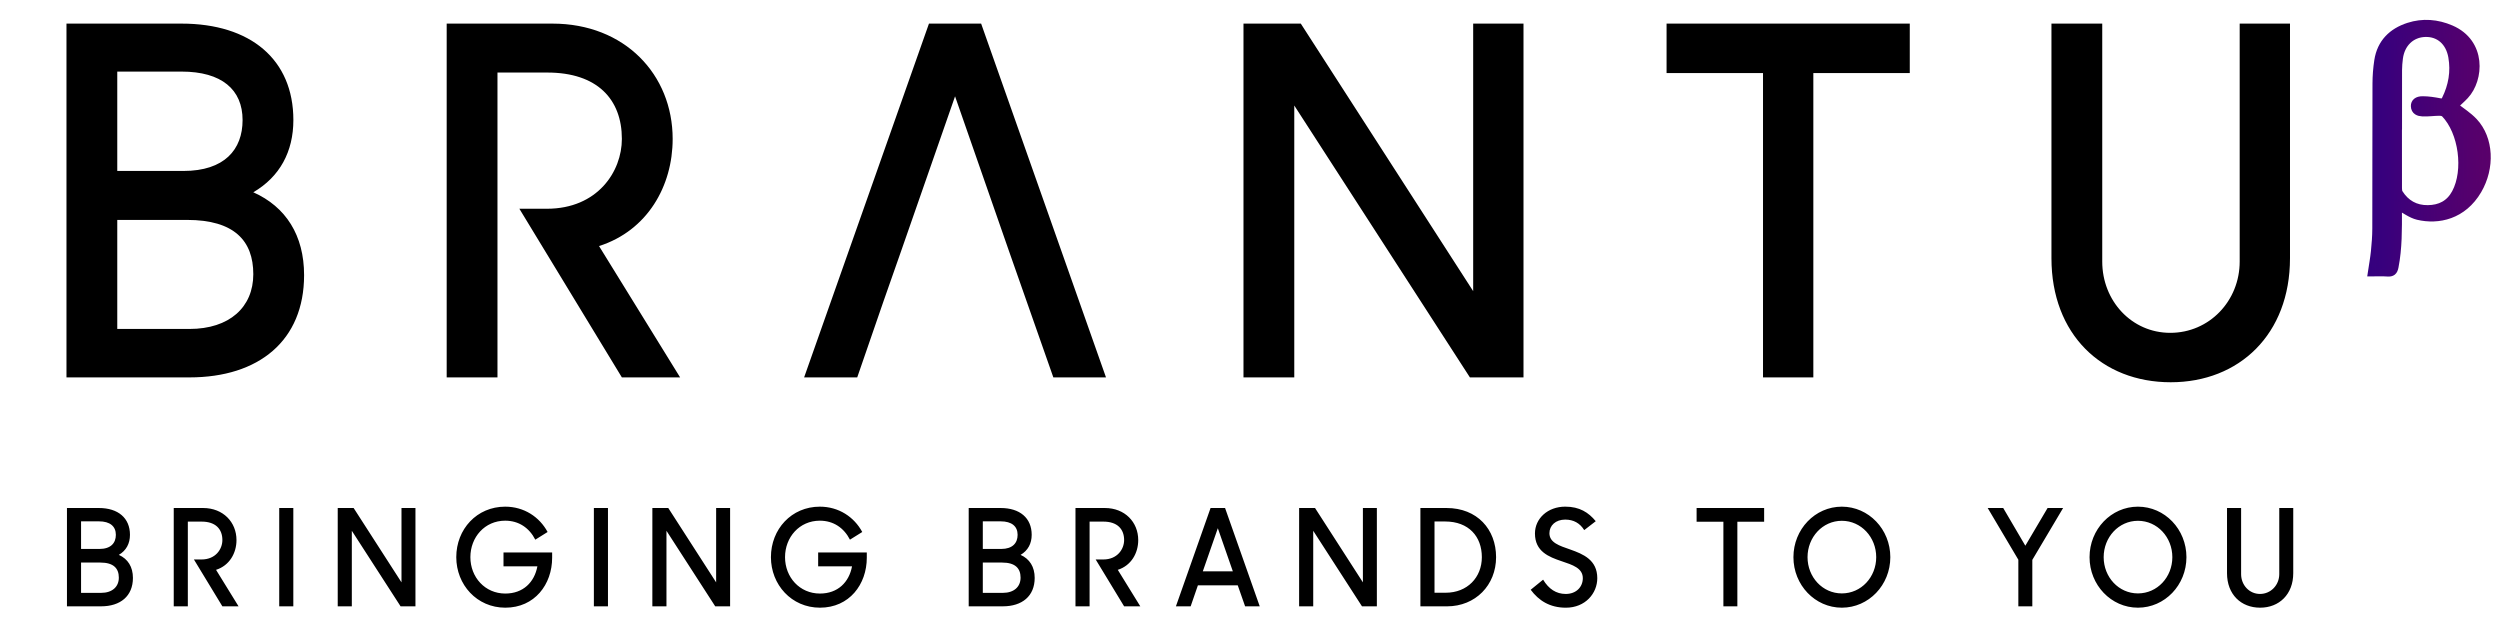
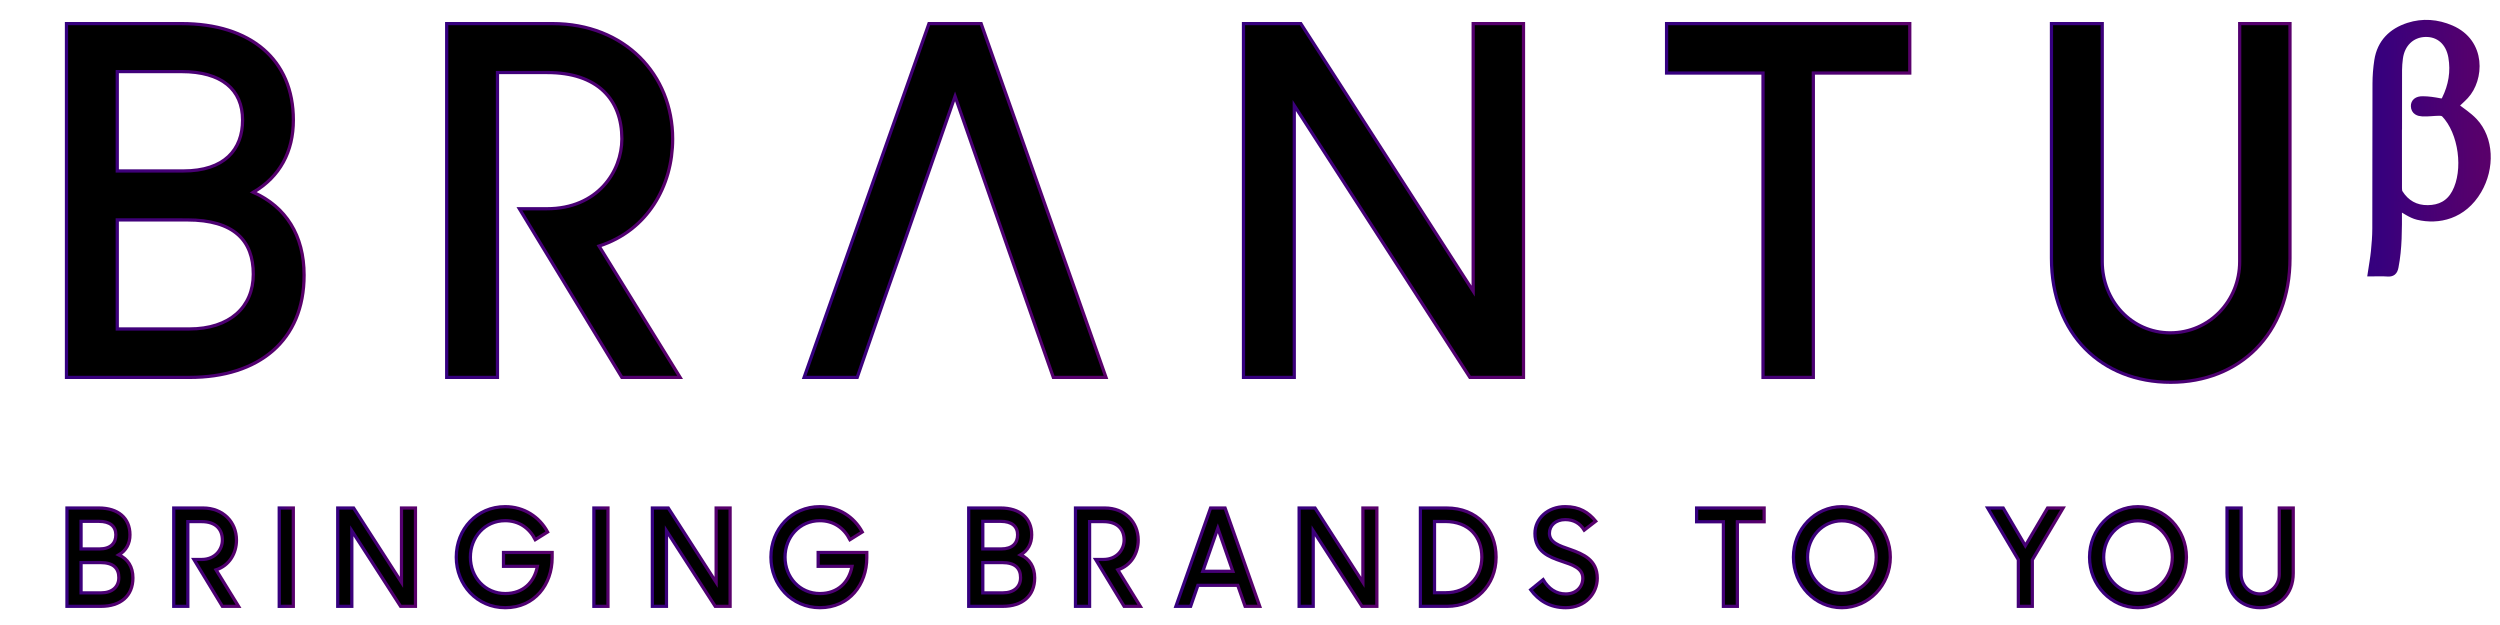
<svg xmlns="http://www.w3.org/2000/svg" width="193.151" height="48.226" viewBox="0 0 193.151 48.226">
-   <path d="M5.136 1.824h8.891c5.327 0 8.639 2.771 8.639 7.452 0 2.434-1.044 4.381-3.096 5.579 2.52 1.123 3.924 3.333 3.924 6.403 0 5.055-3.491 7.9-8.855 7.9H5.136V1.824zM9.06 5.531v7.677h5.111c3.167 0 4.571-1.647 4.571-3.932 0-2.359-1.619-3.745-4.715-3.745H9.06zm0 11.459v8.425h5.579c3.095 0 4.931-1.686 4.931-4.231 0-2.584-1.476-4.193-5.111-4.193L9.06 16.99zM34.512 1.824h8.171c5.579 0 9.287 3.932 9.287 8.912 0 3.632-1.943 7.077-5.688 8.275l6.264 10.147h-4.5l-7.919-13.03h2.124c3.924 0 5.795-2.884 5.795-5.393 0-3.07-1.907-5.13-5.759-5.13h-3.852v23.553h-3.924V1.824h.001zm61.56 0h4.428l13.318 20.67V1.824h3.888v27.335h-4.14L99.996 8.152v21.007h-3.924V1.824zm40.139 3.819h-7.451V1.824h18.79v3.819h-7.451v23.516h-3.888V5.643zm22.285 14.305V1.824h3.924V20.21c0 3.033 2.268 5.505 5.256 5.505 3.023 0 5.363-2.472 5.363-5.505V1.824h3.887v18.124c0 5.879-3.923 9.585-9.215 9.585-5.328 0-9.215-3.706-9.215-9.585zM75.803 1.824h-4.031l-9.646 27.335h4.103l2.016-5.841 1.367-3.895 4.176-11.982 4.175 11.982 1.368 3.895 2.051 5.841h4.068zM5.173 39.249h2.469c1.479 0 2.399.77 2.399 2.071 0 .676-.29 1.217-.86 1.55.7.312 1.089.927 1.089 1.78 0 1.404-.969 2.195-2.458 2.195H5.173v-7.596zm1.09 1.03v2.133h1.419c.879 0 1.269-.457 1.269-1.092 0-.656-.45-1.041-1.309-1.041H6.263zm0 3.185v2.341h1.549c.859 0 1.369-.468 1.369-1.176 0-.718-.41-1.165-1.419-1.165H6.263zm7.16-4.215h2.269c1.549 0 2.579 1.093 2.579 2.477 0 1.01-.54 1.967-1.579 2.3l1.739 2.82h-1.25l-2.199-3.621h.59c1.089 0 1.609-.802 1.609-1.499 0-.854-.529-1.426-1.599-1.426h-1.07v6.546h-1.089v-7.597zm8.15 0h1.089v7.597h-1.089v-7.597zm4.52 0h1.229l3.697 5.744v-5.744h1.079v7.597H30.95l-3.768-5.838v5.838h-1.089v-7.597zm9.159 3.798c0-2.164 1.589-3.902 3.778-3.902 1.459 0 2.648.791 3.278 1.957l-.95.593c-.47-.916-1.279-1.467-2.328-1.467-1.579 0-2.688 1.279-2.688 2.819 0 1.551 1.129 2.811 2.698 2.811 1.379 0 2.249-.874 2.479-2.103h-2.618v-1.072h3.758v.406c0 2.061-1.35 3.861-3.618 3.861-2.2 0-3.789-1.78-3.789-3.903zm10.631-3.798h1.089v7.597h-1.089v-7.597zm4.519 0h1.229l3.698 5.744v-5.744h1.079v7.597h-1.149l-3.768-5.838v5.838h-1.09l.001-7.597zm9.16 3.798c0-2.164 1.589-3.902 3.778-3.902 1.459 0 2.648.791 3.278 1.957l-.95.593c-.47-.916-1.279-1.467-2.328-1.467-1.579 0-2.688 1.279-2.688 2.819 0 1.551 1.129 2.811 2.698 2.811 1.379 0 2.249-.874 2.479-2.103h-2.618v-1.072h3.758v.406c0 2.061-1.35 3.861-3.618 3.861-2.201 0-3.789-1.78-3.789-3.903zm15.28-3.798h2.469c1.479 0 2.398.77 2.398 2.071 0 .676-.29 1.217-.859 1.55.7.312 1.09.927 1.09 1.78 0 1.404-.97 2.195-2.459 2.195h-2.639v-7.596zm1.09 1.03v2.133h1.419c.88 0 1.27-.457 1.27-1.092 0-.656-.45-1.041-1.31-1.041h-1.379zm0 3.185v2.341h1.549c.859 0 1.369-.468 1.369-1.176 0-.718-.41-1.165-1.419-1.165h-1.499zm7.16-4.215h2.269c1.55 0 2.579 1.093 2.579 2.477 0 1.01-.54 1.967-1.579 2.3l1.739 2.82h-1.25l-2.198-3.621h.59c1.089 0 1.608-.802 1.608-1.499 0-.854-.529-1.426-1.599-1.426h-1.069v6.546h-1.09v-7.597zm10.437 0h1.12l2.679 7.597h-1.13l-.569-1.623H92.55l-.56 1.623h-1.139l2.678-7.597zm-.599 4.891h2.319l-1.159-3.33-1.16 3.33zm7.441-4.891h1.229l3.698 5.744v-5.744h1.079v7.597h-1.149l-3.768-5.838v5.838h-1.09l.001-7.597zm9.37 0h2.019c2.369 0 3.828 1.645 3.828 3.798 0 2.165-1.599 3.799-3.788 3.799h-2.059v-7.597zm1.09 1.041v5.505h.859c1.679 0 2.798-1.187 2.798-2.748 0-1.592-1.009-2.757-2.838-2.757h-.819zm7.431 5.275l.96-.78c.43.718 1.009 1.104 1.749 1.104.81 0 1.318-.542 1.318-1.218 0-.78-.799-1.03-1.639-1.312-.989-.333-2.059-.749-2.059-2.144 0-1.155.989-2.071 2.339-2.071 1.109 0 1.799.448 2.358 1.124l-.89.688c-.33-.531-.819-.812-1.469-.812-.74 0-1.22.458-1.22 1.052 0 .729.77.968 1.609 1.259.999.354 2.089.802 2.089 2.217 0 1.165-.92 2.279-2.429 2.279-1.248-.001-2.096-.553-2.716-1.386zm14.887-5.254h-2.069v-1.062h5.218v1.062h-2.069v6.535h-1.079v-6.535h-.001zm5.412 2.736c0-2.153 1.669-3.902 3.738-3.902 2.079 0 3.748 1.749 3.748 3.902 0 2.154-1.669 3.903-3.748 3.903-2.069 0-3.738-1.749-3.738-3.903zm6.396 0c0-1.54-1.159-2.81-2.658-2.81-1.489 0-2.648 1.27-2.648 2.81 0 1.541 1.159 2.8 2.648 2.8 1.499 0 2.658-1.259 2.658-2.8zm10.981.198l-2.368-3.996h1.199l1.709 2.914 1.719-2.914h1.2l-2.379 4.007v3.59h-1.08v-3.601zm5.501-.198c0-2.153 1.669-3.902 3.738-3.902 2.079 0 3.748 1.749 3.748 3.902 0 2.154-1.669 3.903-3.748 3.903-2.069 0-3.738-1.749-3.738-3.903zm6.397 0c0-1.54-1.159-2.81-2.658-2.81-1.489 0-2.648 1.27-2.648 2.81 0 1.541 1.159 2.8 2.648 2.8 1.499 0 2.658-1.259 2.658-2.8zm4.224 1.239v-5.037h1.089v5.109c0 .843.63 1.53 1.459 1.53.84 0 1.489-.688 1.489-1.53v-5.109h1.08v5.037c0 1.634-1.09 2.664-2.559 2.664-1.479 0-2.558-1.03-2.558-2.664z" />
-   <linearGradient id="a" gradientUnits="userSpaceOnUse" x1="183.229" y1="11.45" x2="192.146" y2="11.45">
+   <linearGradient id="a" gradientUnits="userSpaceOnUse" x1="-53.989" y1="96.235" x2="-35.381" y2="96.235" gradientTransform="matrix(1 0 0 -1 59 111.726)">
    <stop offset="0" stop-color="#34007f" />
    <stop offset="1" stop-color="#5a006a" />
  </linearGradient>
-   <linearGradient id="b" gradientUnits="userSpaceOnUse" x1="182.892" y1="11.45" x2="192.436" y2="11.45">
+   <path stroke="url(#a)" stroke-width=".25" stroke-miterlimit="10" d="M19.57 14.855c2.052-1.198 3.096-3.145 3.096-5.579 0-4.681-3.312-7.452-8.639-7.452H5.136v27.334h9.503c5.364 0 8.855-2.845 8.855-7.9 0-3.07-1.404-5.28-3.924-6.403zM9.06 5.531h4.967c3.096 0 4.715 1.386 4.715 3.745 0 2.285-1.404 3.932-4.571 3.932H9.06V5.531zm5.579 19.884H9.06V16.99l5.399.001c3.635 0 5.111 1.609 5.111 4.193 0 2.545-1.836 4.231-4.931 4.231z" />
+   <linearGradient id="b" gradientUnits="userSpaceOnUse" x1="-24.614" y1="96.235" x2="-6.23" y2="96.235" gradientTransform="matrix(1 0 0 -1 59 111.726)">
    <stop offset="0" stop-color="#34007f" />
    <stop offset="1" stop-color="#5a006a" />
  </linearGradient>
-   <path fill="url(#a)" stroke="url(#b)" stroke-width=".58" stroke-miterlimit="10" d="M189.617 8.173c.506.402 1.077.754 1.52 1.226 1.242 1.323 1.329 3.563.309 5.303-1.152 1.966-3.067 2.368-4.639 1.994-.533-.127-1.007-.502-1.522-.771v.326c.004 1.459.019 2.917-.262 4.362-.071.367-.211.489-.574.461-.394-.031-.793-.007-1.22-.007.086-.58.185-1.109.239-1.643.059-.584.105-1.173.107-1.76.01-3.731.001-7.462.014-11.193.002-.598.048-1.201.139-1.791.213-1.378 1.083-2.224 2.358-2.637 1.099-.355 2.211-.266 3.277.193 2.448 1.055 2.258 3.887 1.088 5.144-.272.291-.577.55-.834.793zm-4.325 1.549h-.007c0 1.6-.002 3.2.003 4.8 0 .136.011.295.079.403.511.805 1.247 1.226 2.209 1.215.941-.011 1.676-.376 2.138-1.236.931-1.735.539-4.707-.835-6.125-.09-.093-.279-.126-.421-.125-.433.004-.867.071-1.297.05-.29-.014-.599-.114-.606-.508-.005-.283.195-.472.626-.471.441.001.886.072 1.321.156.226.044.334.005.437-.202.517-1.045.708-2.139.507-3.289-.204-1.162-1.003-1.855-2.069-1.825-1.075.03-1.869.788-2.017 1.939a7.564 7.564 0 0 0-.067.914c-.005 1.433-.001 2.868-.001 4.304z" />
+   <path stroke="url(#b)" stroke-width=".25" stroke-miterlimit="10" d="M46.282 19.011c3.745-1.198 5.688-4.643 5.688-8.275 0-4.98-3.708-8.912-9.287-8.912h-8.172v27.334h3.924V5.605h3.852c3.852 0 5.759 2.06 5.759 5.13 0 2.509-1.871 5.393-5.795 5.393h-2.124l7.919 13.03h4.5l-6.264-10.147z" />
+   <linearGradient id="c" gradientUnits="userSpaceOnUse" x1="36.947" y1="96.234" x2="58.831" y2="96.234" gradientTransform="matrix(1 0 0 -1 59 111.726)">
+     <stop offset="0" stop-color="#34007f" />
+     <stop offset="1" stop-color="#5a006a" />
+   </linearGradient>
+   <path stroke="url(#c)" stroke-width=".25" stroke-miterlimit="10" d="M113.818 22.494L100.5 1.824h-4.428v27.335h3.924V8.152l13.57 21.007h4.14V1.824h-3.888z" />
+   <linearGradient id="d" gradientUnits="userSpaceOnUse" x1="69.635" y1="96.234" x2="88.675" y2="96.234" gradientTransform="matrix(1 0 0 -1 59 111.726)">
+     <stop offset="0" stop-color="#34007f" />
+     <stop offset="1" stop-color="#5a006a" />
+   </linearGradient>
+   <path stroke="url(#d)" stroke-width=".25" stroke-miterlimit="10" d="M128.76 5.643h7.451v23.516h3.888V5.643h7.451V1.824h-18.79z" />
+   <linearGradient id="e" gradientUnits="userSpaceOnUse" x1="99.371" y1="96.047" x2="118.051" y2="96.047" gradientTransform="matrix(1 0 0 -1 59 111.726)">
+     <stop offset="0" stop-color="#34007f" />
+     <stop offset="1" stop-color="#5a006a" />
+   </linearGradient>
+   <path stroke="url(#e)" stroke-width=".25" stroke-miterlimit="10" d="M176.926 19.948V1.824h-3.887V20.21c0 3.033-2.34 5.505-5.363 5.505-2.988 0-5.256-2.472-5.256-5.505V1.824h-3.924v18.124c0 5.879 3.887 9.585 9.215 9.585 5.292 0 9.215-3.706 9.215-9.585z" />
+   <linearGradient id="f" gradientUnits="userSpaceOnUse" x1="2.949" y1="96.234" x2="26.627" y2="96.234" gradientTransform="matrix(1 0 0 -1 59 111.726)">
+     <stop offset="0" stop-color="#34007f" />
+     <stop offset="1" stop-color="#5a006a" />
+   </linearGradient>
+   <path stroke="url(#f)" stroke-width=".25" stroke-miterlimit="10" d="M75.803 1.824h-4.031l-9.646 27.335h4.103l2.016-5.841 1.367-3.895 4.176-11.982 4.175 11.982 1.368 3.895 2.051 5.841h4.068z" />
+   <linearGradient id="g" gradientUnits="userSpaceOnUse" x1="-53.952" y1="68.679" x2="-48.605" y2="68.679" gradientTransform="matrix(1 0 0 -1 59 111.726)">
+     <stop offset="0" stop-color="#34007f" />
+     <stop offset="1" stop-color="#5a006a" />
+   </linearGradient>
+   <path stroke="url(#g)" stroke-width=".25" stroke-miterlimit="10" d="M9.181 42.87c.57-.333.86-.874.86-1.55 0-1.301-.92-2.071-2.399-2.071H5.173v7.596h2.639c1.489 0 2.458-.791 2.458-2.195 0-.853-.389-1.468-1.089-1.78zm-2.918-2.591h1.379c.859 0 1.309.385 1.309 1.041 0 .635-.39 1.092-1.269 1.092H6.263v-2.133zm1.549 5.526H6.263v-2.341h1.499c1.009 0 1.419.447 1.419 1.165 0 .708-.51 1.176-1.369 1.176z" />
+   <linearGradient id="h" gradientUnits="userSpaceOnUse" x1="-45.702" y1="68.678" x2="-40.345" y2="68.678" gradientTransform="matrix(1 0 0 -1 59 111.726)">
+     <stop offset="0" stop-color="#34007f" />
+     <stop offset="1" stop-color="#5a006a" />
+   </linearGradient>
+   <path stroke="url(#h)" stroke-width=".25" stroke-miterlimit="10" d="M18.271 41.726c0-1.384-1.03-2.477-2.579-2.477h-2.269v7.597h1.089V40.3h1.07c1.07 0 1.599.572 1.599 1.426 0 .697-.52 1.499-1.609 1.499h-.59l2.199 3.621h1.25l-1.739-2.82c1.039-.333 1.579-1.29 1.579-2.3z" />
+   <linearGradient id="i" gradientUnits="userSpaceOnUse" x1="-37.552" y1="68.678" x2="-36.213" y2="68.678" gradientTransform="matrix(1 0 0 -1 59 111.726)">
+     <stop offset="0" stop-color="#34007f" />
+     <stop offset="1" stop-color="#5a006a" />
+   </linearGradient>
+   <path stroke="url(#i)" stroke-width=".25" stroke-miterlimit="10" d="M21.573 39.249h1.089v7.597h-1.089z" />
+   <linearGradient id="j" gradientUnits="userSpaceOnUse" x1="-33.032" y1="68.678" x2="-26.777" y2="68.678" gradientTransform="matrix(1 0 0 -1 59 111.726)">
+     <stop offset="0" stop-color="#34007f" />
+     <stop offset="1" stop-color="#5a006a" />
+   </linearGradient>
+   <path stroke="url(#j)" stroke-width=".25" stroke-miterlimit="10" d="M31.019 44.993l-3.697-5.744h-1.229v7.597h1.089v-5.838l3.768 5.838h1.148v-7.597h-1.079z" />
+   <linearGradient id="k" gradientUnits="userSpaceOnUse" x1="-23.873" y1="68.678" x2="-16.216" y2="68.678" gradientTransform="matrix(1 0 0 -1 59 111.726)">
+     <stop offset="0" stop-color="#34007f" />
+     <stop offset="1" stop-color="#5a006a" />
+   </linearGradient>
+   <path stroke="url(#k)" stroke-width=".25" stroke-miterlimit="10" d="M38.901 43.755h2.618c-.23 1.229-1.1 2.103-2.479 2.103-1.569 0-2.698-1.26-2.698-2.811 0-1.54 1.109-2.819 2.688-2.819 1.049 0 1.858.551 2.328 1.467l.95-.593c-.63-1.166-1.819-1.957-3.278-1.957-2.189 0-3.778 1.738-3.778 3.902 0 2.123 1.589 3.903 3.789 3.903 2.268 0 3.618-1.8 3.618-3.861v-.406h-3.758v1.072z" />
+   <linearGradient id="l" gradientUnits="userSpaceOnUse" x1="-13.242" y1="68.678" x2="-11.903" y2="68.678" gradientTransform="matrix(1 0 0 -1 59 111.726)">
+     <stop offset="0" stop-color="#34007f" />
+     <stop offset="1" stop-color="#5a006a" />
+   </linearGradient>
+   <path stroke="url(#l)" stroke-width=".25" stroke-miterlimit="10" d="M45.883 39.249h1.089v7.597h-1.089z" />
+   <linearGradient id="m" gradientUnits="userSpaceOnUse" x1="-8.724" y1="68.678" x2="-2.467" y2="68.678" gradientTransform="matrix(1 0 0 -1 59 111.726)">
+     <stop offset="0" stop-color="#34007f" />
+     <stop offset="1" stop-color="#5a006a" />
+   </linearGradient>
+   <path stroke="url(#m)" stroke-width=".25" stroke-miterlimit="10" d="M55.329 44.993l-3.698-5.744h-1.229l-.001 7.597h1.09v-5.838l3.768 5.838h1.149v-7.597h-1.079z" />
+   <linearGradient id="n" gradientUnits="userSpaceOnUse" x1=".437" y1="68.678" x2="8.094" y2="68.678" gradientTransform="matrix(1 0 0 -1 59 111.726)">
+     <stop offset="0" stop-color="#34007f" />
+     <stop offset="1" stop-color="#5a006a" />
+   </linearGradient>
+   <path stroke="url(#n)" stroke-width=".25" stroke-miterlimit="10" d="M63.211 43.755h2.618c-.23 1.229-1.1 2.103-2.479 2.103-1.569 0-2.698-1.26-2.698-2.811 0-1.54 1.109-2.819 2.688-2.819 1.049 0 1.858.551 2.328 1.467l.95-.593c-.63-1.166-1.819-1.957-3.278-1.957-2.189 0-3.778 1.738-3.778 3.902 0 2.123 1.588 3.903 3.789 3.903 2.268 0 3.618-1.8 3.618-3.861v-.406h-3.758v1.072z" />
+   <linearGradient id="o" gradientUnits="userSpaceOnUse" x1="15.717" y1="68.679" x2="21.065" y2="68.679" gradientTransform="matrix(1 0 0 -1 59 111.726)">
+     <stop offset="0" stop-color="#34007f" />
+     <stop offset="1" stop-color="#5a006a" />
+   </linearGradient>
+   <path stroke="url(#o)" stroke-width=".25" stroke-miterlimit="10" d="M78.85 42.87c.569-.333.859-.874.859-1.55 0-1.301-.919-2.071-2.398-2.071h-2.469v7.596h2.639c1.489 0 2.459-.791 2.459-2.195 0-.853-.39-1.468-1.09-1.78zm-2.918-2.591h1.379c.86 0 1.31.385 1.31 1.041 0 .635-.39 1.092-1.27 1.092h-1.419v-2.133zm1.549 5.526h-1.549v-2.341h1.499c1.009 0 1.419.447 1.419 1.165 0 .708-.51 1.176-1.369 1.176z" />
+   <linearGradient id="p" gradientUnits="userSpaceOnUse" x1="23.967" y1="68.678" x2="29.324" y2="68.678" gradientTransform="matrix(1 0 0 -1 59 111.726)">
+     <stop offset="0" stop-color="#34007f" />
+     <stop offset="1" stop-color="#5a006a" />
+   </linearGradient>
+   <path stroke="url(#p)" stroke-width=".25" stroke-miterlimit="10" d="M87.94 41.726c0-1.384-1.029-2.477-2.579-2.477h-2.269v7.597h1.09V40.3h1.069c1.07 0 1.599.572 1.599 1.426 0 .697-.519 1.499-1.608 1.499h-.59l2.198 3.621h1.25l-1.739-2.82c1.039-.333 1.579-1.29 1.579-2.3z" />
+   <linearGradient id="q" gradientUnits="userSpaceOnUse" x1="31.674" y1="68.678" x2="38.505" y2="68.678" gradientTransform="matrix(1 0 0 -1 59 111.726)">
+     <stop offset="0" stop-color="#34007f" />
+     <stop offset="1" stop-color="#5a006a" />
+   </linearGradient>
+   <path stroke="url(#q)" stroke-width=".25" stroke-miterlimit="10" d="M93.529 39.249l-2.678 7.597h1.139l.56-1.623h3.079l.569 1.623h1.13l-2.679-7.597h-1.12zm-.599 4.891l1.16-3.33 1.159 3.33H92.93z" />
+   <linearGradient id="r" gradientUnits="userSpaceOnUse" x1="41.245" y1="68.678" x2="47.502" y2="68.678" gradientTransform="matrix(1 0 0 -1 59 111.726)">
+     <stop offset="0" stop-color="#34007f" />
+     <stop offset="1" stop-color="#5a006a" />
+   </linearGradient>
+   <path stroke="url(#r)" stroke-width=".25" stroke-miterlimit="10" d="M105.298 44.993l-3.698-5.744h-1.229l-.001 7.597h1.09v-5.838l3.768 5.838h1.149v-7.597h-1.079z" />
+   <linearGradient id="s" gradientUnits="userSpaceOnUse" x1="50.616" y1="68.678" x2="56.713" y2="68.678" gradientTransform="matrix(1 0 0 -1 59 111.726)">
+     <stop offset="0" stop-color="#34007f" />
+     <stop offset="1" stop-color="#5a006a" />
+   </linearGradient>
+   <path stroke="url(#s)" stroke-width=".25" stroke-miterlimit="10" d="M111.76 39.249h-2.019v7.597h2.059c2.189 0 3.788-1.634 3.788-3.799 0-2.153-1.459-3.798-3.828-3.798zm-.07 6.546h-.859V40.29h.819c1.829 0 2.838 1.165 2.838 2.757 0 1.561-1.119 2.748-2.798 2.748z" />
+   <linearGradient id="t" gradientUnits="userSpaceOnUse" x1="59.09" y1="68.678" x2="64.532" y2="68.678" gradientTransform="matrix(1 0 0 -1 59 111.726)">
+     <stop offset="0" stop-color="#34007f" />
+     <stop offset="1" stop-color="#5a006a" />
+   </linearGradient>
+   <path stroke="url(#t)" stroke-width=".25" stroke-miterlimit="10" d="M121.318 42.455c-.839-.291-1.609-.53-1.609-1.259 0-.594.48-1.052 1.22-1.052.65 0 1.139.281 1.469.812l.89-.688c-.559-.676-1.249-1.124-2.358-1.124-1.35 0-2.339.916-2.339 2.071 0 1.395 1.07 1.811 2.059 2.144.84.282 1.639.532 1.639 1.312 0 .676-.508 1.218-1.318 1.218-.74 0-1.319-.386-1.749-1.104l-.96.78c.62.833 1.468 1.385 2.716 1.386 1.509 0 2.429-1.114 2.429-2.279 0-1.415-1.09-1.863-2.089-2.217z" />
+   <linearGradient id="u" gradientUnits="userSpaceOnUse" x1="71.955" y1="68.678" x2="77.423" y2="68.678" gradientTransform="matrix(1 0 0 -1 59 111.726)">
+     <stop offset="0" stop-color="#34007f" />
+     <stop offset="1" stop-color="#5a006a" />
+   </linearGradient>
+   <path stroke="url(#u)" stroke-width=".25" stroke-miterlimit="10" d="M131.08 40.311h2.07v6.535h1.079v-6.535h2.069v-1.062h-5.218z" />
+   <linearGradient id="v" gradientUnits="userSpaceOnUse" x1="79.436" y1="68.678" x2="87.172" y2="68.678" gradientTransform="matrix(1 0 0 -1 59 111.726)">
+     <stop offset="0" stop-color="#34007f" />
+     <stop offset="1" stop-color="#5a006a" />
+   </linearGradient>
+   <path stroke="url(#v)" stroke-width=".25" stroke-miterlimit="10" d="M142.299 39.145c-2.069 0-3.738 1.749-3.738 3.902 0 2.154 1.669 3.903 3.738 3.903 2.079 0 3.748-1.749 3.748-3.903 0-2.153-1.669-3.902-3.748-3.902zm0 6.702c-1.489 0-2.648-1.259-2.648-2.8 0-1.54 1.159-2.81 2.648-2.81 1.499 0 2.658 1.27 2.658 2.81 0 1.541-1.159 2.8-2.658 2.8z" />
+   <linearGradient id="w" gradientUnits="userSpaceOnUse" x1="94.351" y1="68.678" x2="100.617" y2="68.678" gradientTransform="matrix(1 0 0 -1 59 111.726)">
+     <stop offset="0" stop-color="#34007f" />
+     <stop offset="1" stop-color="#5a006a" />
+   </linearGradient>
+   <path stroke="url(#w)" stroke-width=".25" stroke-miterlimit="10" d="M156.478 42.163l-1.709-2.914h-1.199l2.368 3.996v3.601h1.08v-3.59l2.379-4.007h-1.2z" />
+   <linearGradient id="x" gradientUnits="userSpaceOnUse" x1="102.314" y1="68.678" x2="110.05" y2="68.678" gradientTransform="matrix(1 0 0 -1 59 111.726)">
+     <stop offset="0" stop-color="#34007f" />
+     <stop offset="1" stop-color="#5a006a" />
+   </linearGradient>
+   <path stroke="url(#x)" stroke-width=".25" stroke-miterlimit="10" d="M165.177 39.145c-2.069 0-3.738 1.749-3.738 3.902 0 2.154 1.669 3.903 3.738 3.903 2.079 0 3.748-1.749 3.748-3.903 0-2.153-1.669-3.902-3.748-3.902zm.001 6.702c-1.489 0-2.648-1.259-2.648-2.8 0-1.54 1.159-2.81 2.648-2.81 1.499 0 2.658 1.27 2.658 2.81 0 1.541-1.159 2.8-2.658 2.8z" />
+   <linearGradient id="y" gradientUnits="userSpaceOnUse" x1="112.935" y1="68.626" x2="118.302" y2="68.626" gradientTransform="matrix(1 0 0 -1 59 111.726)">
+     <stop offset="0" stop-color="#34007f" />
+     <stop offset="1" stop-color="#5a006a" />
+   </linearGradient>
+   <path stroke="url(#y)" stroke-width=".25" stroke-miterlimit="10" d="M176.097 39.249v5.109c0 .842-.649 1.53-1.489 1.53-.829 0-1.459-.687-1.459-1.53v-5.109h-1.089v5.037c0 1.634 1.079 2.664 2.558 2.664 1.469 0 2.559-1.03 2.559-2.664v-5.037h-1.08z" />
+   <linearGradient id="z" gradientUnits="userSpaceOnUse" x1="-78.271" y1="540.725" x2="-69.354" y2="540.725" gradientTransform="translate(261.5 -529.274)">
+     <stop offset="0" stop-color="#34007f" />
+     <stop offset="1" stop-color="#5a006a" />
+   </linearGradient>
+   <linearGradient id="A" gradientUnits="userSpaceOnUse" x1="-78.607" y1="540.725" x2="-69.064" y2="540.725" gradientTransform="translate(261.5 -529.274)">
+     <stop offset="0" stop-color="#34007f" />
+     <stop offset="1" stop-color="#5a006a" />
+   </linearGradient>
+   <path fill="url(#z)" stroke="url(#A)" stroke-width=".58" stroke-miterlimit="10" d="M189.617 8.173c.506.402 1.077.754 1.52 1.226 1.242 1.323 1.329 3.563.309 5.303-1.152 1.966-3.067 2.368-4.639 1.994-.533-.127-1.007-.502-1.522-.771v.326c.004 1.459.019 2.917-.262 4.362-.071.367-.211.489-.574.461-.394-.031-.793-.007-1.22-.007.086-.58.185-1.109.239-1.643.059-.584.105-1.173.107-1.76.01-3.731.001-7.462.014-11.193.002-.598.048-1.201.139-1.791.213-1.378 1.083-2.224 2.358-2.637 1.099-.355 2.211-.266 3.277.193 2.448 1.055 2.258 3.887 1.088 5.144-.272.291-.577.55-.834.793zm-4.325 1.549h-.007c0 1.6-.002 3.2.003 4.8 0 .136.011.295.079.403.511.805 1.247 1.226 2.209 1.215.941-.011 1.676-.376 2.138-1.236.931-1.735.539-4.707-.835-6.125-.09-.093-.279-.126-.421-.125-.433.004-.867.071-1.297.05-.29-.014-.599-.114-.606-.508-.005-.283.195-.472.626-.471.441.001.886.072 1.321.156.226.044.334.005.437-.202.517-1.045.708-2.139.507-3.289-.204-1.162-1.003-1.855-2.069-1.825-1.075.03-1.869.788-2.017 1.939a7.564 7.564 0 0 0-.067.914c-.005 1.433-.001 2.868-.001 4.304z" />
</svg>
